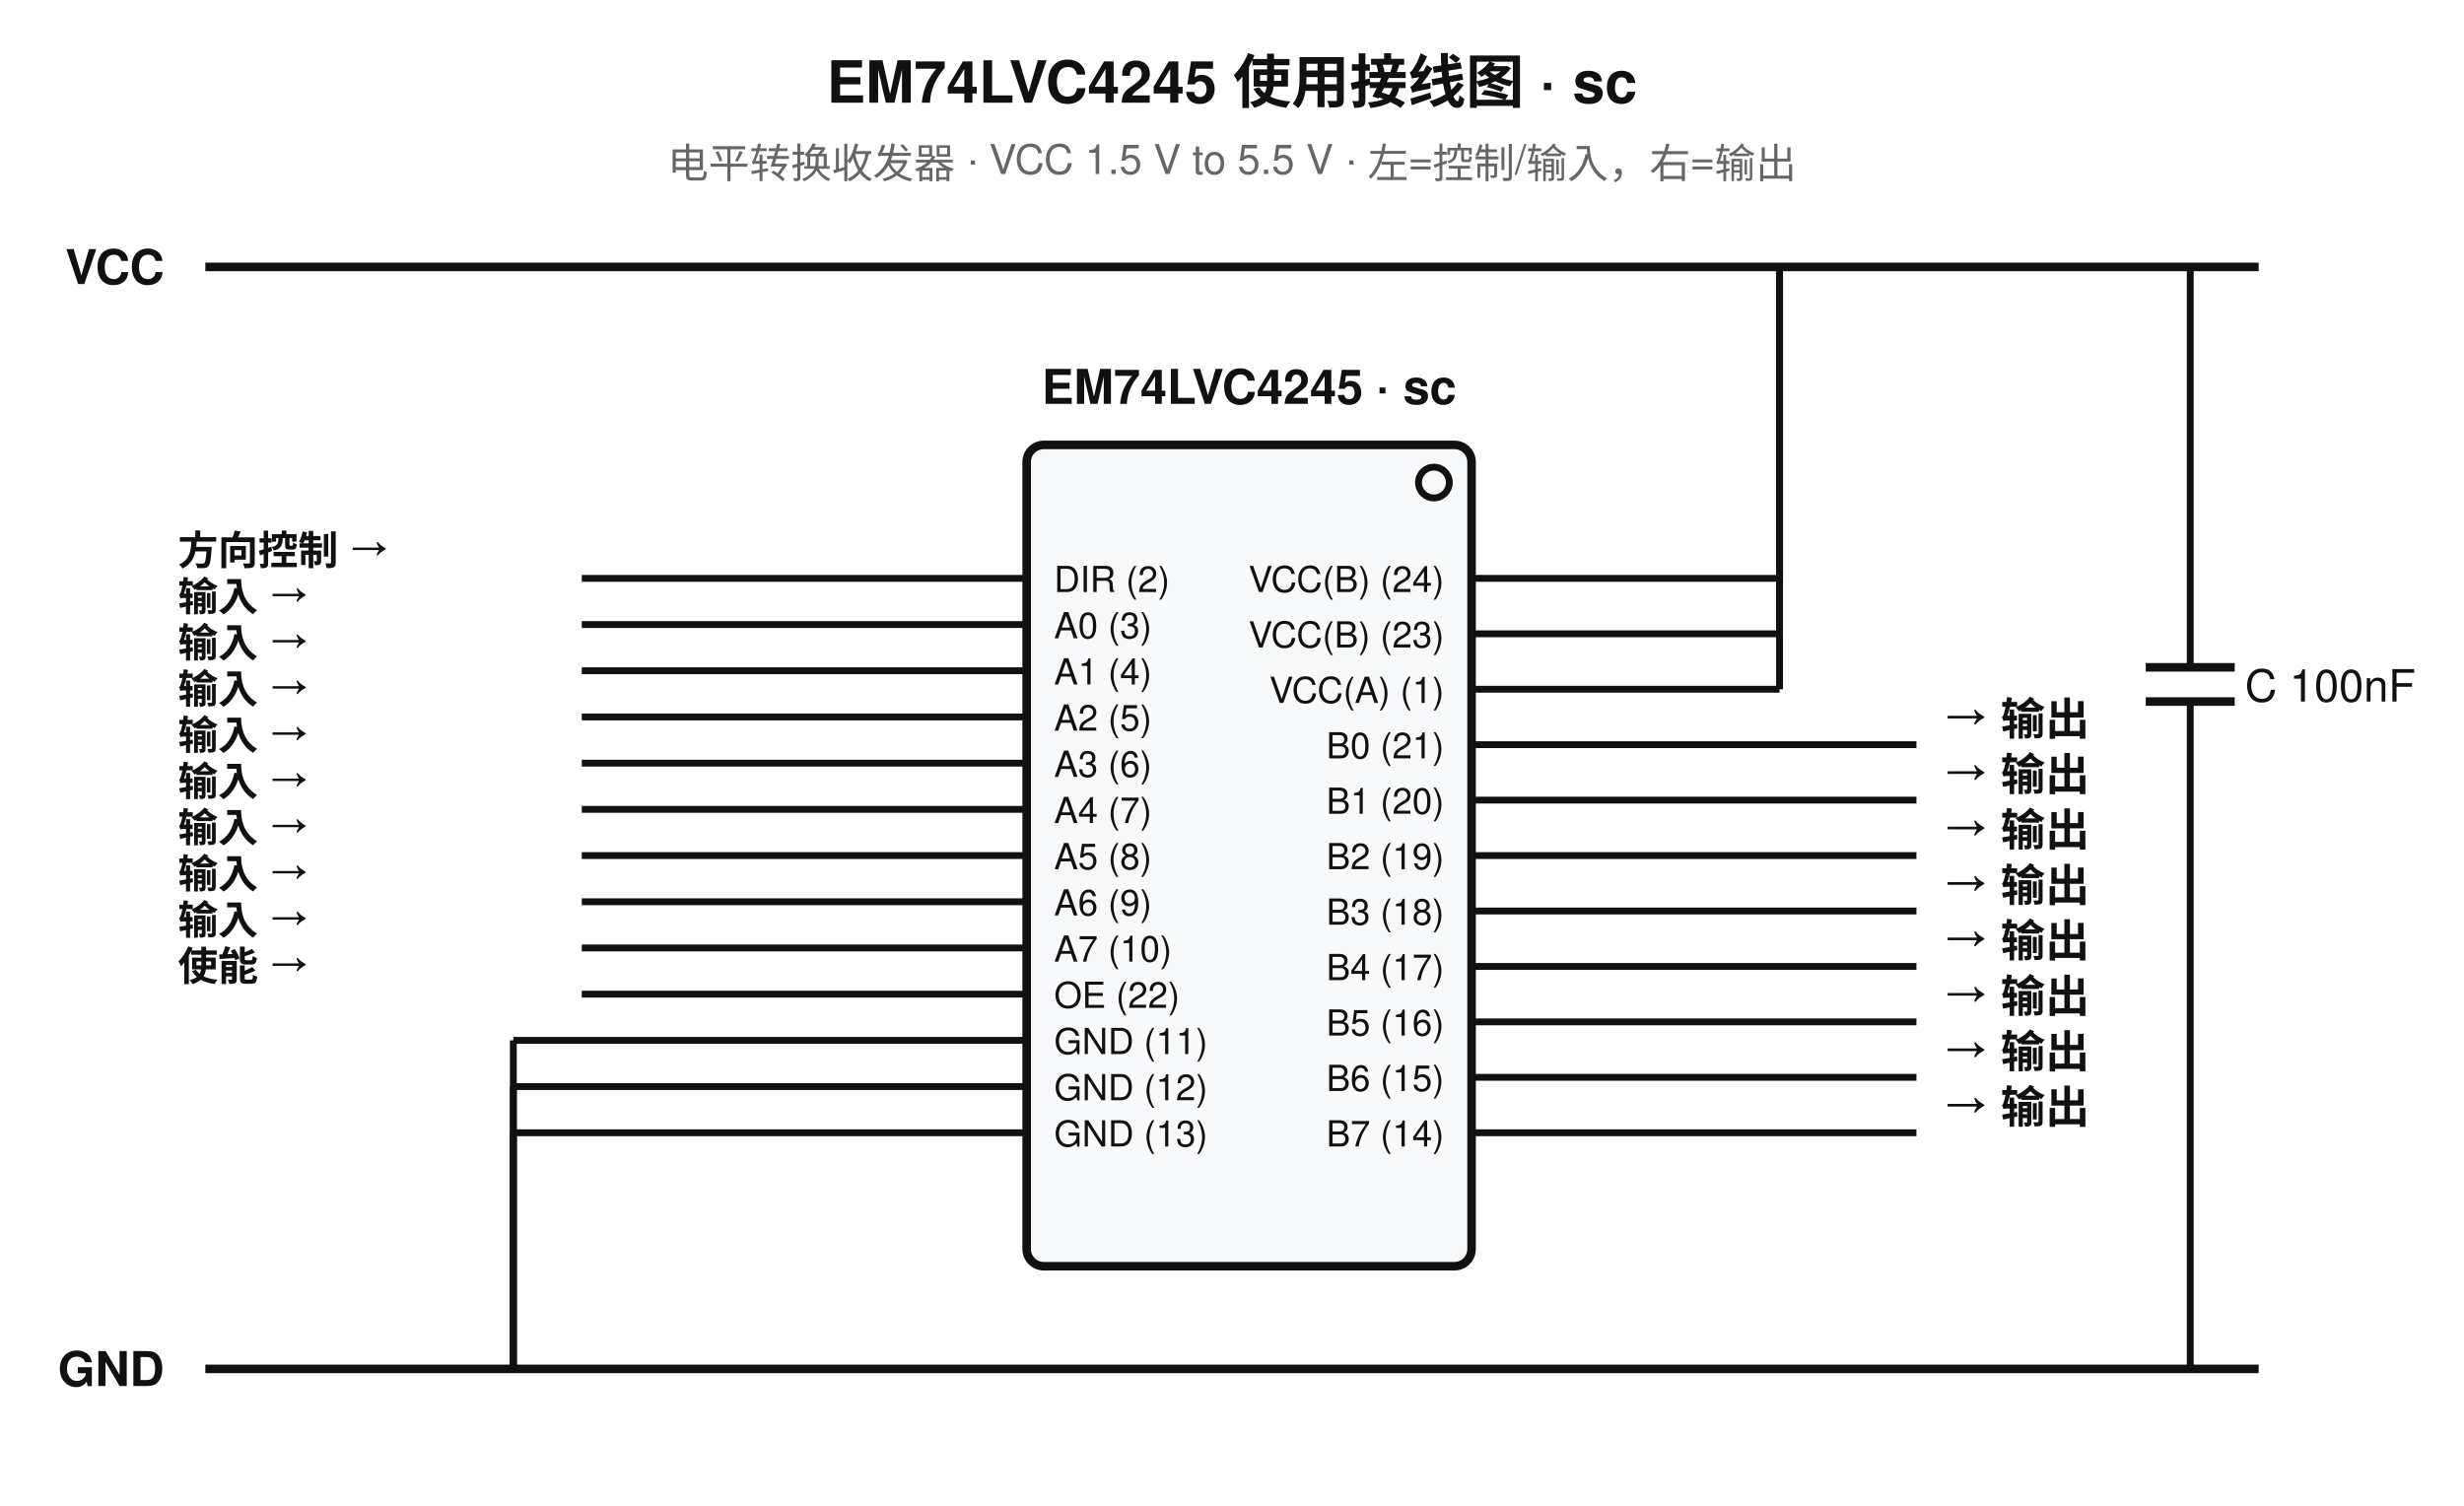
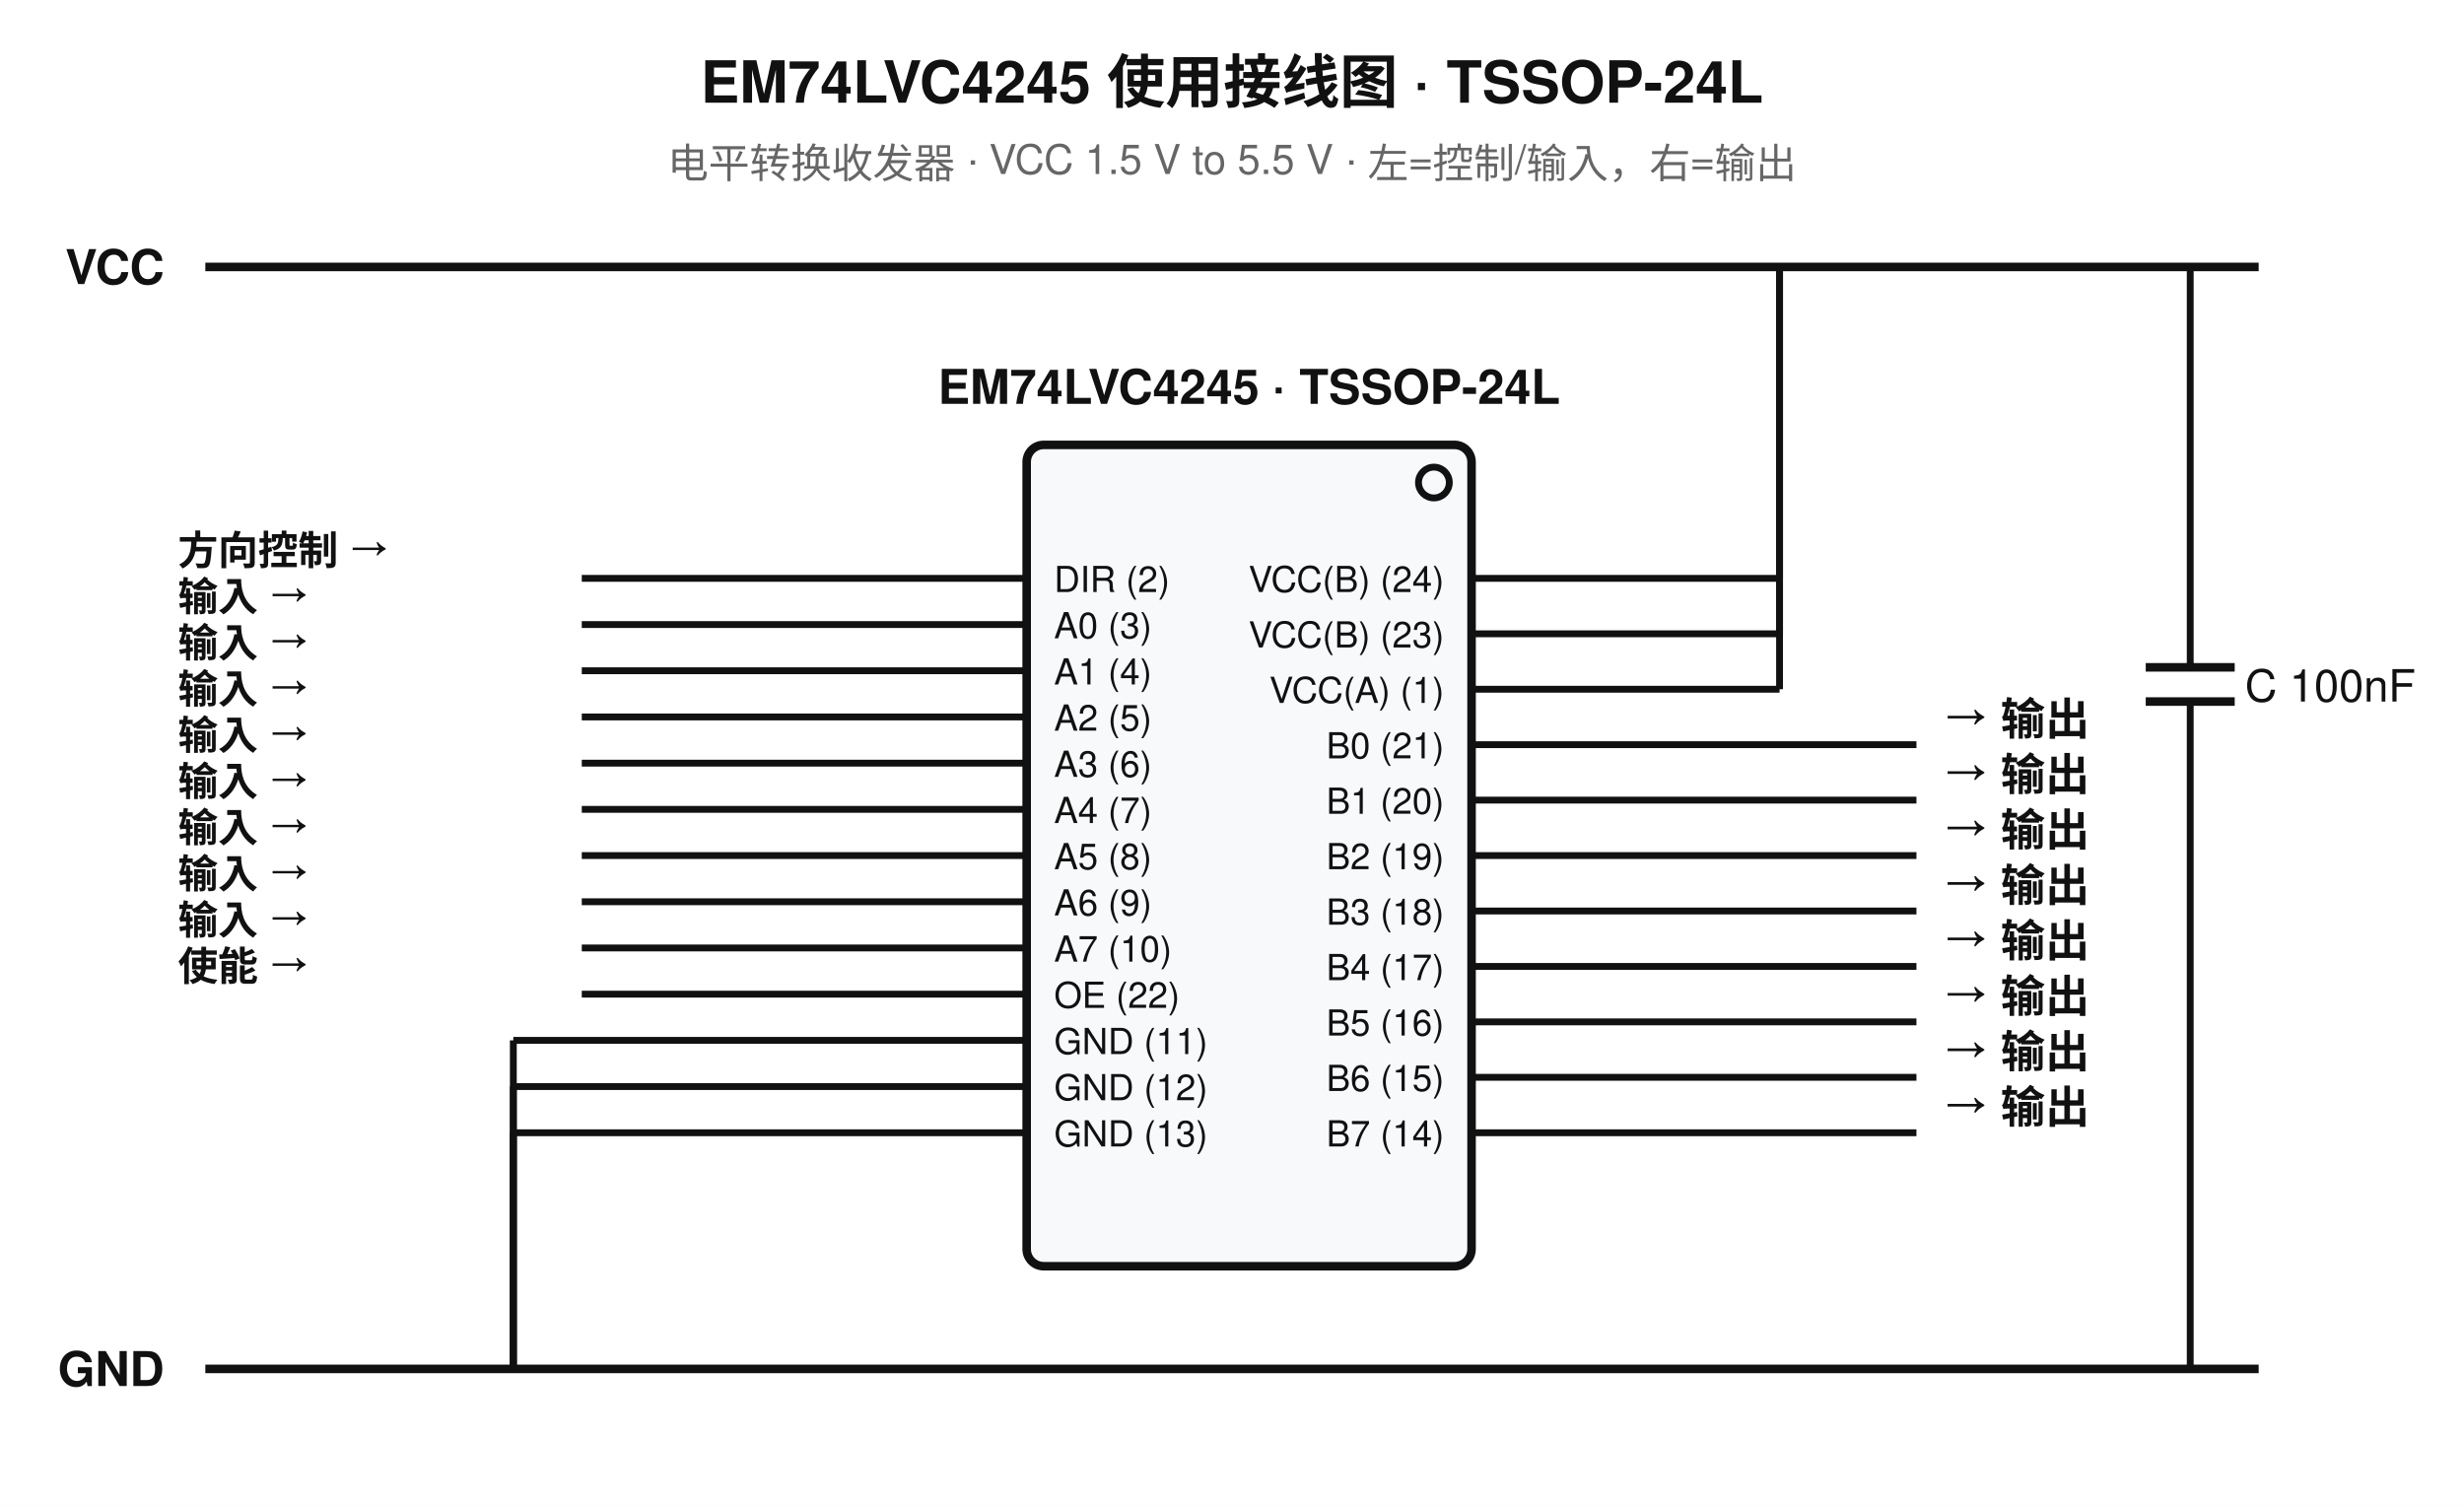
<svg xmlns="http://www.w3.org/2000/svg" viewBox="0 0 720 440" font-family="Helvetica,Arial,sans-serif">
  <rect width="720" height="440" fill="#fff" />
-   <text x="360" y="30" text-anchor="middle" font-size="17" font-weight="bold" fill="#111">EM74LVC4245 使用接线图 · sc</text>
+   <text x="360" y="30" text-anchor="middle" font-size="17" font-weight="bold" fill="#111">EM74LVC4245 使用接线图 · TSSOP-24L</text>
  <text x="360" y="52" text-anchor="middle" font-size="12" fill="#666">电平转换收发器 · VCC 1.5 V to 5.5 V · 左=控制/输入，右=输出</text>
  <line x1="60" y1="78" x2="660" y2="78" stroke="#111" stroke-width="2.5" />
  <text x="48" y="83" text-anchor="end" font-size="14" font-weight="bold" fill="#111">VCC</text>
  <line x1="60" y1="400" x2="660" y2="400" stroke="#111" stroke-width="2.5" />
  <text x="48" y="405" text-anchor="end" font-size="14" font-weight="bold" fill="#111">GND</text>
-   <text x="365" y="118" text-anchor="middle" font-size="14" font-weight="bold" fill="#111">EM74LVC4245 · sc</text>
+   <text x="365" y="118" text-anchor="middle" font-size="14" font-weight="bold" fill="#111">EM74LVC4245 · TSSOP-24L</text>
  <rect x="300" y="130" width="130" height="240" rx="5" fill="#f7f9fb" stroke="#111" stroke-width="2.5" />
  <text x="308" y="173.0" font-size="10.5" fill="#111">DIR (2)</text>
  <line x1="300" y1="169.0" x2="170" y2="169.0" stroke="#111" stroke-width="2" />
  <text x="52" y="165.0" font-size="11.7" font-weight="bold" fill="#111">方向控制 →</text>
  <text x="308" y="186.5" font-size="10.5" fill="#111">A0 (3)</text>
  <line x1="300" y1="182.5" x2="170" y2="182.5" stroke="#111" stroke-width="2" />
  <text x="52" y="178.5" font-size="11.7" font-weight="bold" fill="#111">输入 →</text>
  <text x="308" y="200.0" font-size="10.5" fill="#111">A1 (4)</text>
  <line x1="300" y1="196.0" x2="170" y2="196.0" stroke="#111" stroke-width="2" />
  <text x="52" y="192.0" font-size="11.7" font-weight="bold" fill="#111">输入 →</text>
  <text x="308" y="213.5" font-size="10.5" fill="#111">A2 (5)</text>
  <line x1="300" y1="209.5" x2="170" y2="209.5" stroke="#111" stroke-width="2" />
  <text x="52" y="205.5" font-size="11.7" font-weight="bold" fill="#111">输入 →</text>
  <text x="308" y="227.0" font-size="10.5" fill="#111">A3 (6)</text>
  <line x1="300" y1="223.0" x2="170" y2="223.0" stroke="#111" stroke-width="2" />
  <text x="52" y="219.0" font-size="11.7" font-weight="bold" fill="#111">输入 →</text>
  <text x="308" y="240.5" font-size="10.5" fill="#111">A4 (7)</text>
  <line x1="300" y1="236.5" x2="170" y2="236.5" stroke="#111" stroke-width="2" />
  <text x="52" y="232.5" font-size="11.7" font-weight="bold" fill="#111">输入 →</text>
  <text x="308" y="254.0" font-size="10.5" fill="#111">A5 (8)</text>
  <line x1="300" y1="250.0" x2="170" y2="250.0" stroke="#111" stroke-width="2" />
  <text x="52" y="246.0" font-size="11.7" font-weight="bold" fill="#111">输入 →</text>
  <text x="308" y="267.5" font-size="10.5" fill="#111">A6 (9)</text>
  <line x1="300" y1="263.5" x2="170" y2="263.5" stroke="#111" stroke-width="2" />
  <text x="52" y="259.5" font-size="11.7" font-weight="bold" fill="#111">输入 →</text>
  <text x="308" y="281.0" font-size="10.5" fill="#111">A7 (10)</text>
  <line x1="300" y1="277.0" x2="170" y2="277.0" stroke="#111" stroke-width="2" />
  <text x="52" y="273.0" font-size="11.7" font-weight="bold" fill="#111">输入 →</text>
  <text x="308" y="294.5" font-size="10.5" fill="#111">OE (22)</text>
  <line x1="300" y1="290.5" x2="170" y2="290.5" stroke="#111" stroke-width="2" />
  <text x="52" y="286.5" font-size="11.7" font-weight="bold" fill="#111">使能 →</text>
  <text x="308" y="308.0" font-size="10.5" fill="#111">GND (11)</text>
  <line x1="300" y1="304.0" x2="150" y2="304.0" stroke="#111" stroke-width="2" />
  <line x1="150" y1="304.0" x2="150" y2="400" stroke="#111" stroke-width="2" />
  <text x="308" y="321.5" font-size="10.5" fill="#111">GND (12)</text>
  <line x1="300" y1="317.5" x2="150" y2="317.5" stroke="#111" stroke-width="2" />
  <line x1="150" y1="317.5" x2="150" y2="400" stroke="#111" stroke-width="2" />
  <text x="308" y="335.0" font-size="10.5" fill="#111">GND (13)</text>
  <line x1="300" y1="331.0" x2="150" y2="331.0" stroke="#111" stroke-width="2" />
  <line x1="150" y1="331.0" x2="150" y2="400" stroke="#111" stroke-width="2" />
  <text x="422" y="173.0" text-anchor="end" font-size="10.5" fill="#111">VCC(B) (24)</text>
  <line x1="430" y1="169.0" x2="520" y2="169.0" stroke="#111" stroke-width="2" />
  <line x1="520" y1="169.0" x2="520" y2="78" stroke="#111" stroke-width="2" />
  <text x="422" y="189.2" text-anchor="end" font-size="10.5" fill="#111">VCC(B) (23)</text>
  <line x1="430" y1="185.2" x2="520" y2="185.2" stroke="#111" stroke-width="2" />
  <line x1="520" y1="185.2" x2="520" y2="78" stroke="#111" stroke-width="2" />
  <text x="422" y="205.4" text-anchor="end" font-size="10.5" fill="#111">VCC(A) (1)</text>
  <line x1="430" y1="201.4" x2="520" y2="201.4" stroke="#111" stroke-width="2" />
  <line x1="520" y1="201.4" x2="520" y2="78" stroke="#111" stroke-width="2" />
  <text x="422" y="221.6" text-anchor="end" font-size="10.5" fill="#111">B0 (21)</text>
  <line x1="430" y1="217.6" x2="560" y2="217.6" stroke="#111" stroke-width="2" />
  <text x="568" y="213.6" font-size="13" font-weight="bold" fill="#111">→ 输出</text>
  <text x="422" y="237.8" text-anchor="end" font-size="10.5" fill="#111">B1 (20)</text>
  <line x1="430" y1="233.8" x2="560" y2="233.8" stroke="#111" stroke-width="2" />
  <text x="568" y="229.8" font-size="13" font-weight="bold" fill="#111">→ 输出</text>
  <text x="422" y="254.0" text-anchor="end" font-size="10.5" fill="#111">B2 (19)</text>
  <line x1="430" y1="250.0" x2="560" y2="250.0" stroke="#111" stroke-width="2" />
  <text x="568" y="246.0" font-size="13" font-weight="bold" fill="#111">→ 输出</text>
  <text x="422" y="270.2" text-anchor="end" font-size="10.5" fill="#111">B3 (18)</text>
  <line x1="430" y1="266.2" x2="560" y2="266.2" stroke="#111" stroke-width="2" />
  <text x="568" y="262.2" font-size="13" font-weight="bold" fill="#111">→ 输出</text>
  <text x="422" y="286.4" text-anchor="end" font-size="10.5" fill="#111">B4 (17)</text>
  <line x1="430" y1="282.4" x2="560" y2="282.4" stroke="#111" stroke-width="2" />
  <text x="568" y="278.4" font-size="13" font-weight="bold" fill="#111">→ 输出</text>
  <text x="422" y="302.6" text-anchor="end" font-size="10.5" fill="#111">B5 (16)</text>
  <line x1="430" y1="298.6" x2="560" y2="298.6" stroke="#111" stroke-width="2" />
  <text x="568" y="294.6" font-size="13" font-weight="bold" fill="#111">→ 输出</text>
  <text x="422" y="318.8" text-anchor="end" font-size="10.5" fill="#111">B6 (15)</text>
  <line x1="430" y1="314.8" x2="560" y2="314.8" stroke="#111" stroke-width="2" />
  <text x="568" y="310.8" font-size="13" font-weight="bold" fill="#111">→ 输出</text>
  <text x="422" y="335.0" text-anchor="end" font-size="10.5" fill="#111">B7 (14)</text>
  <line x1="430" y1="331.0" x2="560" y2="331.0" stroke="#111" stroke-width="2" />
  <text x="568" y="327.0" font-size="13" font-weight="bold" fill="#111">→ 输出</text>
  <circle cx="419" cy="141" r="4.5" fill="none" stroke="#111" stroke-width="2" />
  <text x="656" y="205" font-size="13" fill="#111">C 100nF</text>
  <line x1="640" y1="78" x2="640" y2="195" stroke="#111" stroke-width="2" />
  <line x1="627" y1="195" x2="653" y2="195" stroke="#111" stroke-width="2.5" />
  <line x1="627" y1="205" x2="653" y2="205" stroke="#111" stroke-width="2.5" />
  <line x1="640" y1="205" x2="640" y2="400" stroke="#111" stroke-width="2" />
</svg>
